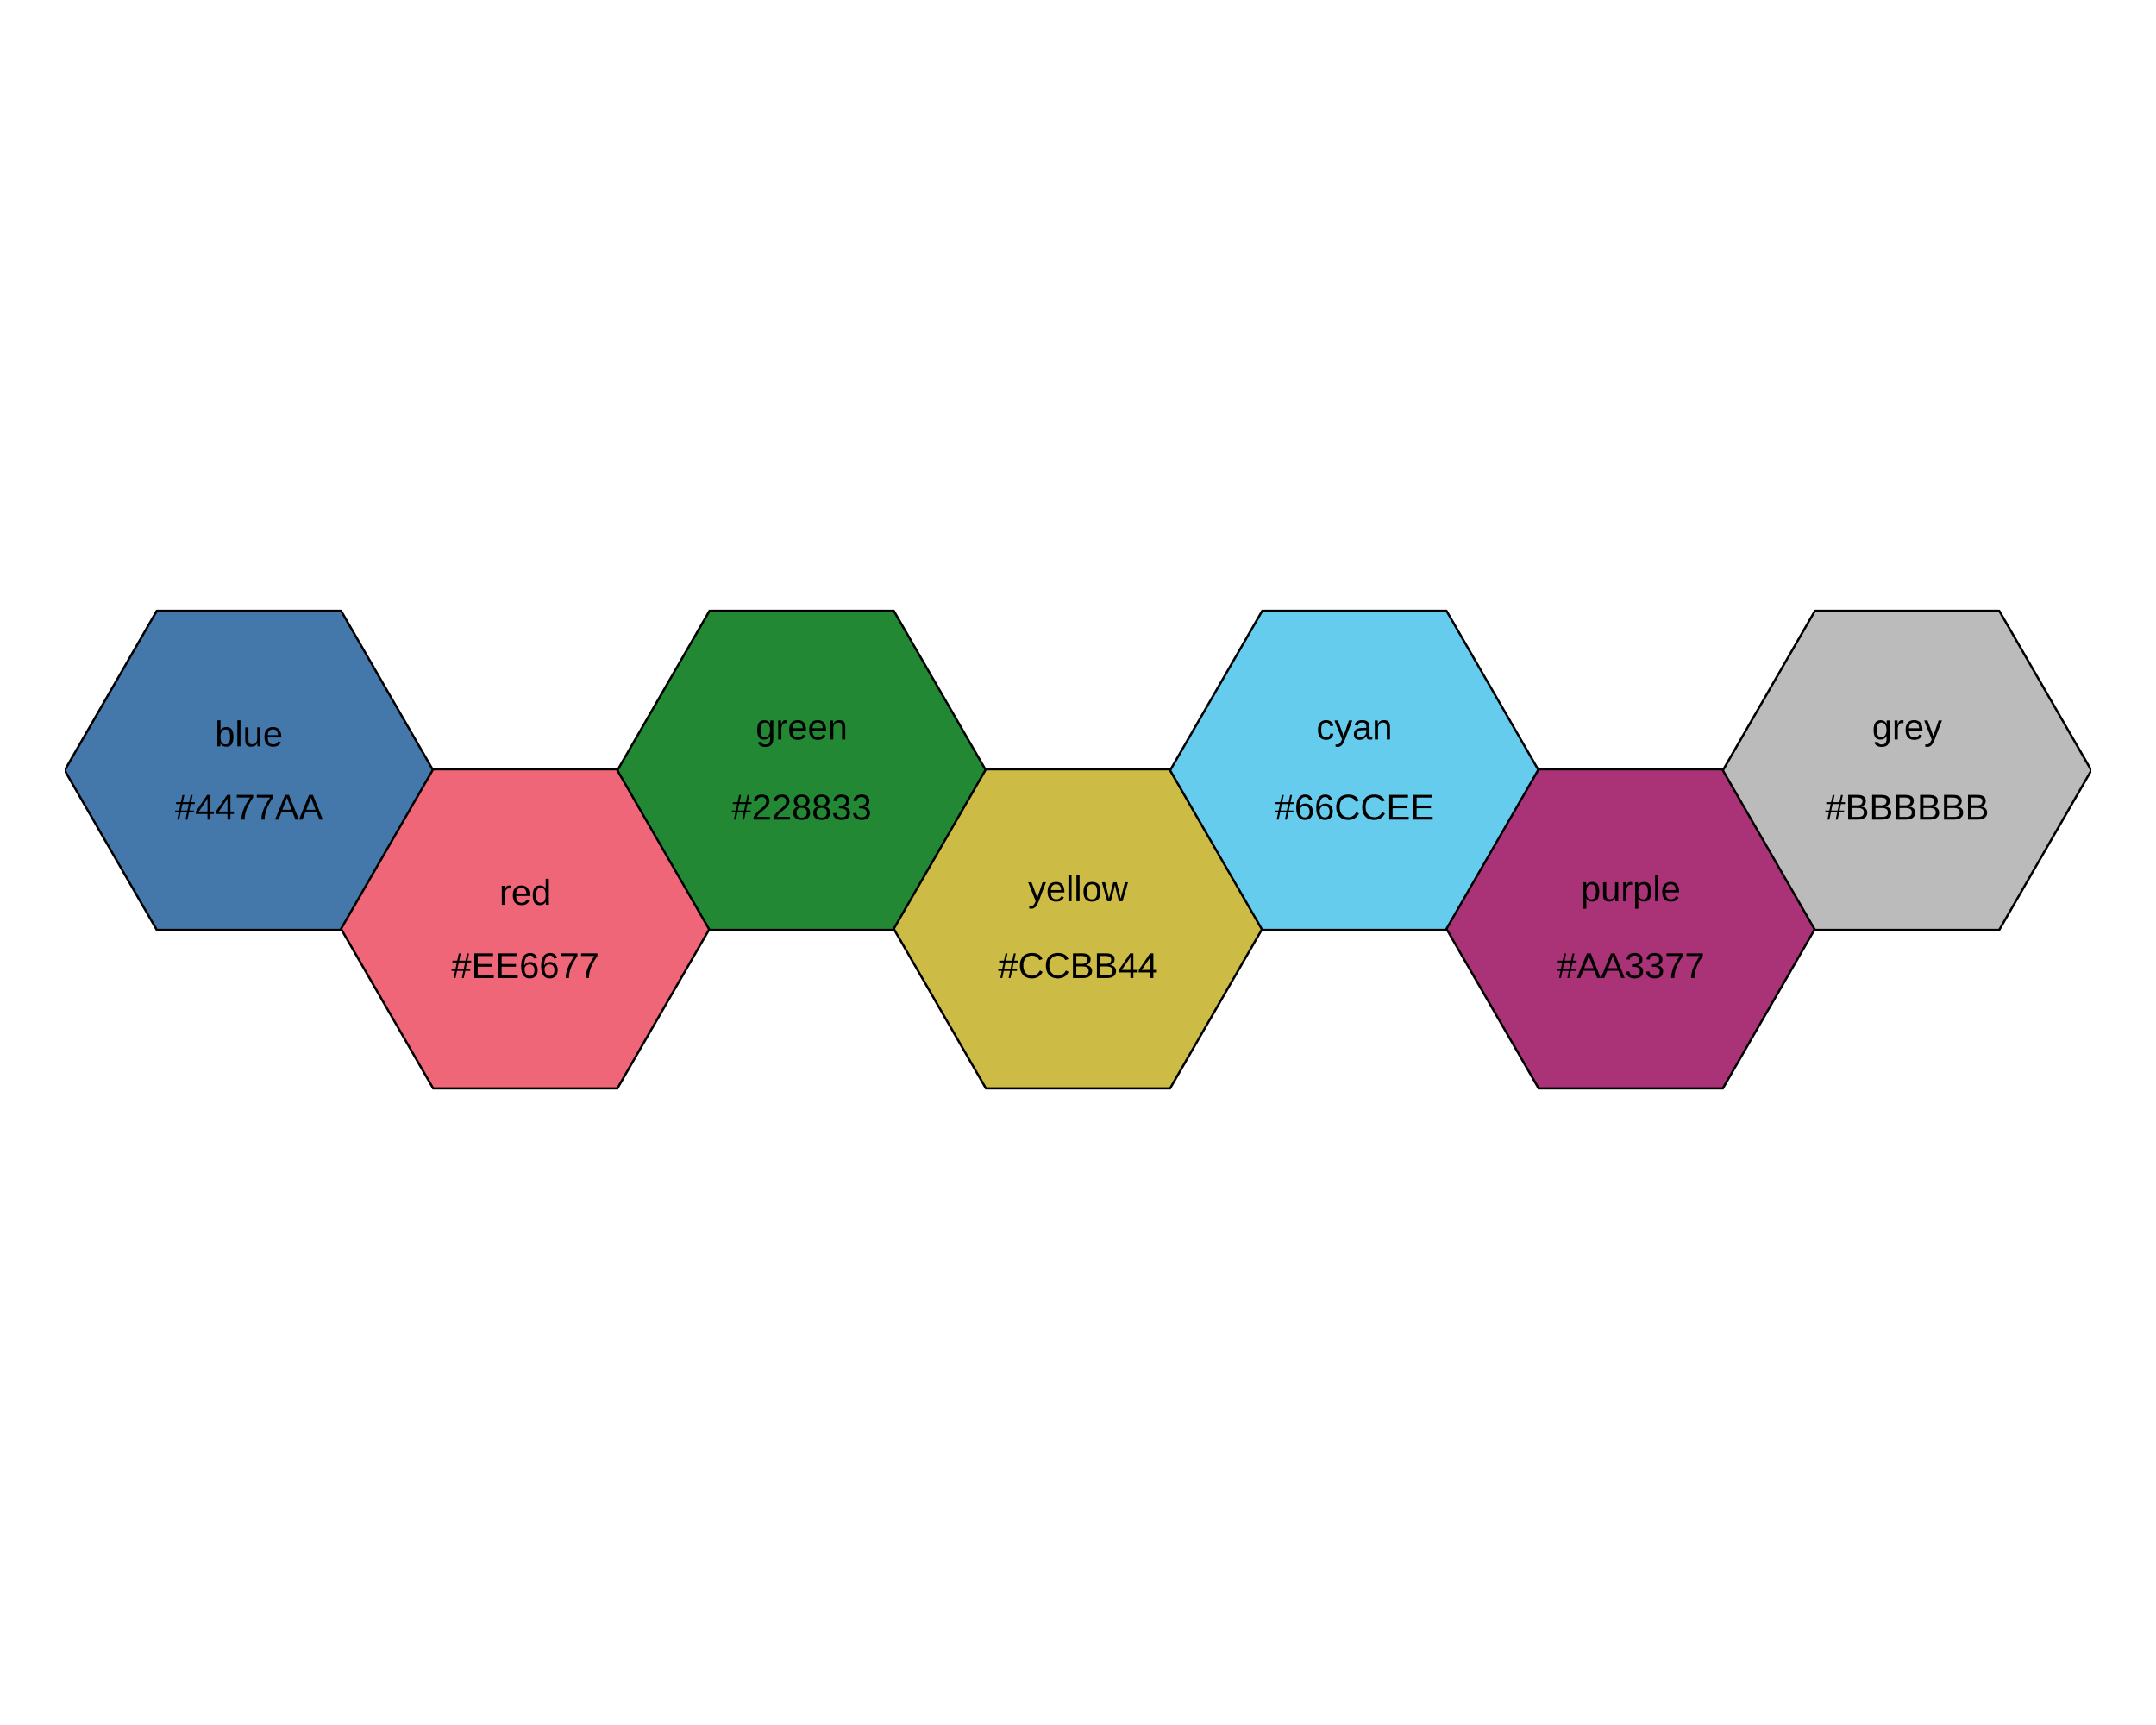
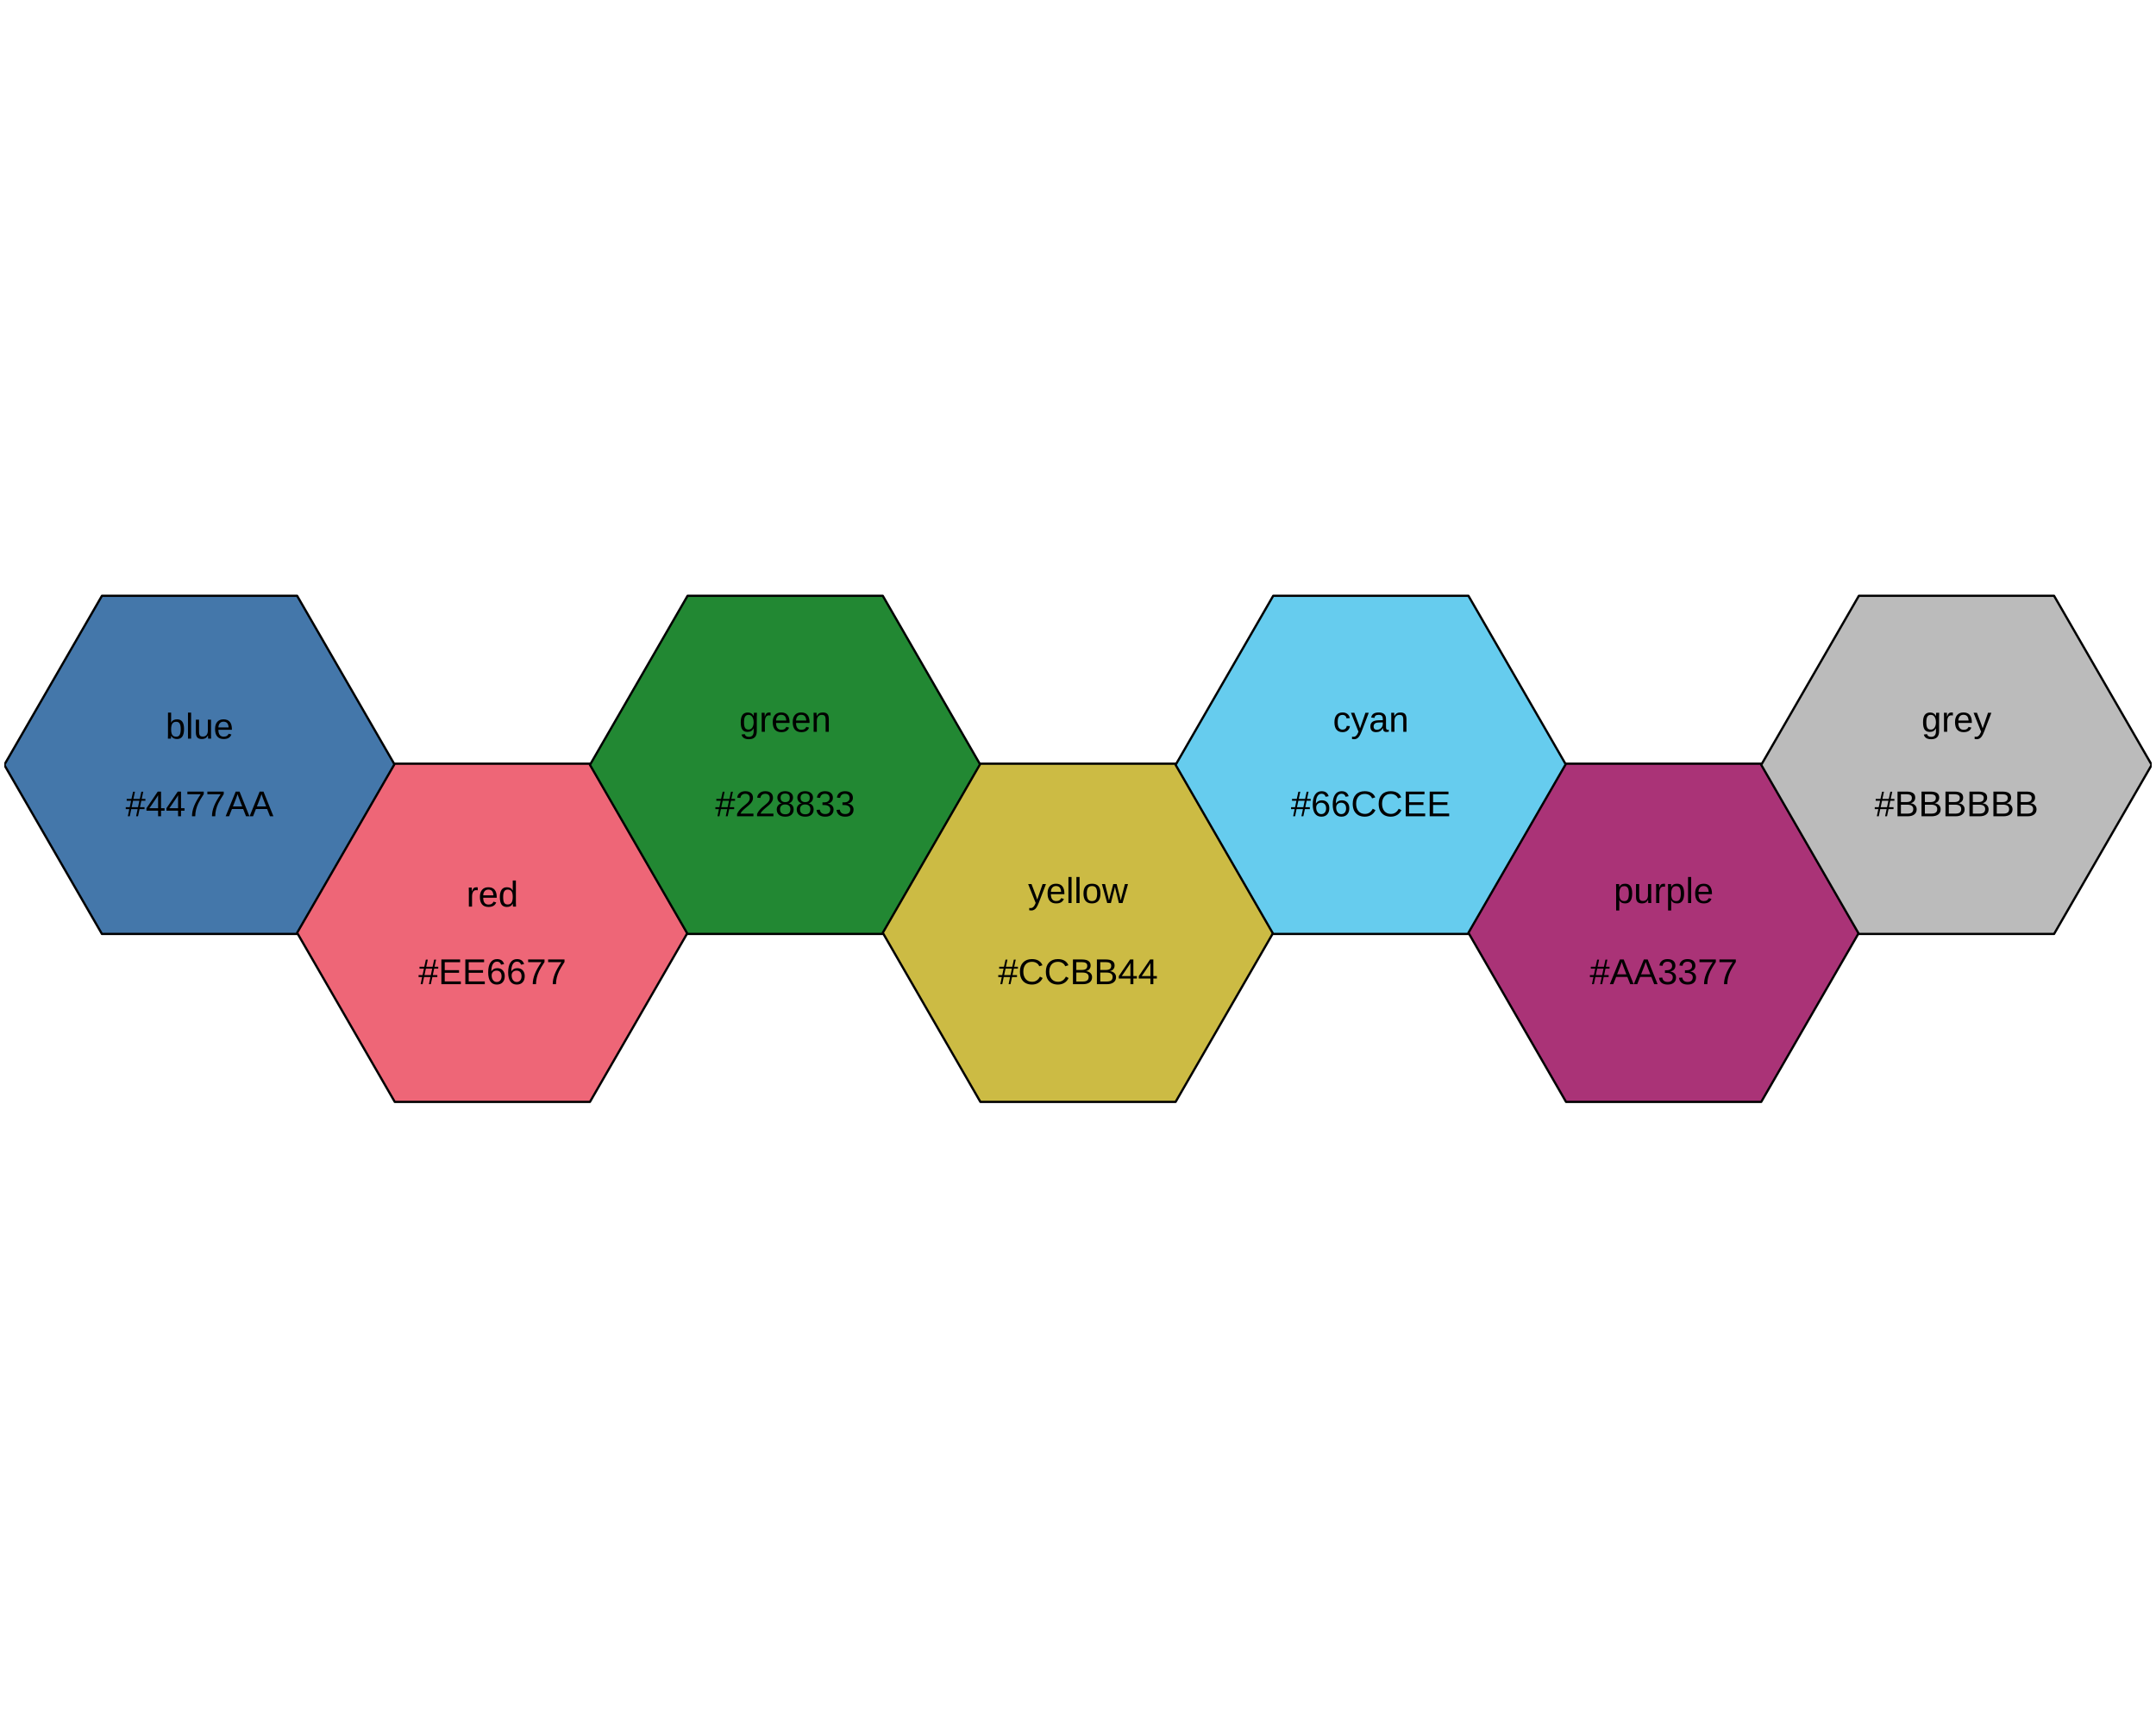
<svg xmlns="http://www.w3.org/2000/svg" viewBox="0 0 720.00 576.00">
  <defs>
    <style type="text/css">
    line, polyline, polygon, path, rect, circle {
      fill: none;
      stroke: #000000;
      stroke-linecap: round;
      stroke-linejoin: round;
      stroke-miterlimit: 10.00;
    }
  </style>
  </defs>
  <rect width="100%" height="100%" style="stroke: none; fill: #FFFFFF;" />
  <defs>
-     <clipPath id="cpMjEuNjB8Njk4LjQwfDU1NC40MHwyMS42MA==">
-       <rect x="21.60" y="21.60" width="676.80" height="532.80" />
+     <clipPath id="cpMS40NHw3MTguNTZ8NTc0LjU2fDEuNDQ=">
+       <rect x="1.44" y="1.44" width="717.12" height="573.12" />
    </clipPath>
  </defs>
-   <polygon points="113.89,203.95 52.36,203.95 21.60,257.24 52.36,310.52 113.89,310.52 144.65,257.24 " style="stroke-width: 0.75; fill: #4477AA;" clip-path="url(#cpMjEuNjB8Njk4LjQwfDU1NC40MHwyMS42MA==)" />
-   <polygon points="206.18,256.87 144.65,256.87 113.89,310.15 144.65,363.43 206.18,363.43 236.95,310.15 " style="stroke-width: 0.75; fill: #EE6677;" clip-path="url(#cpMjEuNjB8Njk4LjQwfDU1NC40MHwyMS42MA==)" />
-   <polygon points="298.47,203.95 236.95,203.95 206.18,257.24 236.95,310.52 298.47,310.52 329.24,257.24 " style="stroke-width: 0.75; fill: #228833;" clip-path="url(#cpMjEuNjB8Njk4LjQwfDU1NC40MHwyMS42MA==)" />
-   <polygon points="390.76,256.87 329.24,256.87 298.47,310.15 329.24,363.43 390.76,363.43 421.53,310.15 " style="stroke-width: 0.75; fill: #CCBB44;" clip-path="url(#cpMjEuNjB8Njk4LjQwfDU1NC40MHwyMS42MA==)" />
-   <polygon points="483.05,203.95 421.53,203.95 390.76,257.24 421.53,310.52 483.05,310.52 513.82,257.24 " style="stroke-width: 0.75; fill: #66CCEE;" clip-path="url(#cpMjEuNjB8Njk4LjQwfDU1NC40MHwyMS42MA==)" />
-   <polygon points="575.35,256.87 513.82,256.87 483.05,310.15 513.82,363.43 575.35,363.43 606.11,310.15 " style="stroke-width: 0.75; fill: #AA3377;" clip-path="url(#cpMjEuNjB8Njk4LjQwfDU1NC40MHwyMS42MA==)" />
-   <polygon points="667.64,203.95 606.11,203.95 575.35,257.24 606.11,310.52 667.64,310.52 698.40,257.24 " style="stroke-width: 0.75; fill: #BBBBBB;" clip-path="url(#cpMjEuNjB8Njk4LjQwfDU1NC40MHwyMS42MA==)" />
-   <g clip-path="url(#cpMjEuNjB8Njk4LjQwfDU1NC40MHwyMS42MA==)">
-     <text x="58.45" y="273.67" style="font-size: 12.00px; font-family: Liberation Sans;" textLength="49.36px" lengthAdjust="spacingAndGlyphs">#4477AA</text>
+   <polygon points="99.23,198.95 34.04,198.95 1.44,255.40 34.04,311.86 99.23,311.86 131.83,255.40 " style="stroke-width: 0.75; fill: #4477AA;" clip-path="url(#cpMS40NHw3MTguNTZ8NTc0LjU2fDEuNDQ=)" />
+   <polygon points="197.02,255.01 131.83,255.01 99.23,311.47 131.83,367.93 197.02,367.93 229.61,311.47 " style="stroke-width: 0.75; fill: #EE6677;" clip-path="url(#cpMS40NHw3MTguNTZ8NTc0LjU2fDEuNDQ=)" />
+   <polygon points="294.81,198.95 229.61,198.95 197.02,255.40 229.61,311.86 294.81,311.86 327.40,255.40 " style="stroke-width: 0.75; fill: #228833;" clip-path="url(#cpMS40NHw3MTguNTZ8NTc0LjU2fDEuNDQ=)" />
+   <polygon points="392.60,255.01 327.40,255.01 294.81,311.47 327.40,367.93 392.60,367.93 425.19,311.47 " style="stroke-width: 0.75; fill: #CCBB44;" clip-path="url(#cpMS40NHw3MTguNTZ8NTc0LjU2fDEuNDQ=)" />
+   <polygon points="490.39,198.95 425.19,198.95 392.60,255.40 425.19,311.86 490.39,311.86 522.98,255.40 " style="stroke-width: 0.75; fill: #66CCEE;" clip-path="url(#cpMS40NHw3MTguNTZ8NTc0LjU2fDEuNDQ=)" />
+   <polygon points="588.17,255.01 522.98,255.01 490.39,311.47 522.98,367.93 588.17,367.93 620.77,311.47 " style="stroke-width: 0.75; fill: #AA3377;" clip-path="url(#cpMS40NHw3MTguNTZ8NTc0LjU2fDEuNDQ=)" />
+   <polygon points="685.96,198.95 620.77,198.95 588.17,255.40 620.77,311.86 685.96,311.86 718.56,255.40 " style="stroke-width: 0.75; fill: #BBBBBB;" clip-path="url(#cpMS40NHw3MTguNTZ8NTc0LjU2fDEuNDQ=)" />
+   <g clip-path="url(#cpMS40NHw3MTguNTZ8NTc0LjU2fDEuNDQ=)">
+     <text x="41.95" y="272.57" style="font-size: 12.00px; font-family: Liberation Sans;" textLength="49.36px" lengthAdjust="spacingAndGlyphs">#4477AA</text>
  </g>
-   <g clip-path="url(#cpMjEuNjB8Njk4LjQwfDU1NC40MHwyMS42MA==)">
-     <text x="150.74" y="326.58" style="font-size: 12.00px; font-family: Liberation Sans;" textLength="49.36px" lengthAdjust="spacingAndGlyphs">#EE6677</text>
+   <g clip-path="url(#cpMS40NHw3MTguNTZ8NTc0LjU2fDEuNDQ=)">
+     <text x="139.74" y="328.63" style="font-size: 12.00px; font-family: Liberation Sans;" textLength="49.36px" lengthAdjust="spacingAndGlyphs">#EE6677</text>
  </g>
-   <g clip-path="url(#cpMjEuNjB8Njk4LjQwfDU1NC40MHwyMS42MA==)">
-     <text x="244.36" y="273.67" style="font-size: 12.00px; font-family: Liberation Sans;" textLength="46.70px" lengthAdjust="spacingAndGlyphs">#228833</text>
+   <g clip-path="url(#cpMS40NHw3MTguNTZ8NTc0LjU2fDEuNDQ=)">
+     <text x="238.86" y="272.57" style="font-size: 12.00px; font-family: Liberation Sans;" textLength="46.70px" lengthAdjust="spacingAndGlyphs">#228833</text>
  </g>
-   <g clip-path="url(#cpMjEuNjB8Njk4LjQwfDU1NC40MHwyMS42MA==)">
-     <text x="333.32" y="326.58" style="font-size: 12.00px; font-family: Liberation Sans;" textLength="53.36px" lengthAdjust="spacingAndGlyphs">#CCBB44</text>
+   <g clip-path="url(#cpMS40NHw3MTguNTZ8NTc0LjU2fDEuNDQ=)">
+     <text x="333.32" y="328.63" style="font-size: 12.00px; font-family: Liberation Sans;" textLength="53.36px" lengthAdjust="spacingAndGlyphs">#CCBB44</text>
  </g>
-   <g clip-path="url(#cpMjEuNjB8Njk4LjQwfDU1NC40MHwyMS42MA==)">
-     <text x="425.61" y="273.67" style="font-size: 12.00px; font-family: Liberation Sans;" textLength="53.36px" lengthAdjust="spacingAndGlyphs">#66CCEE</text>
+   <g clip-path="url(#cpMS40NHw3MTguNTZ8NTc0LjU2fDEuNDQ=)">
+     <text x="431.11" y="272.57" style="font-size: 12.00px; font-family: Liberation Sans;" textLength="53.36px" lengthAdjust="spacingAndGlyphs">#66CCEE</text>
  </g>
-   <g clip-path="url(#cpMjEuNjB8Njk4LjQwfDU1NC40MHwyMS42MA==)">
-     <text x="519.90" y="326.58" style="font-size: 12.00px; font-family: Liberation Sans;" textLength="49.36px" lengthAdjust="spacingAndGlyphs">#AA3377</text>
+   <g clip-path="url(#cpMS40NHw3MTguNTZ8NTc0LjU2fDEuNDQ=)">
+     <text x="530.90" y="328.63" style="font-size: 12.00px; font-family: Liberation Sans;" textLength="49.36px" lengthAdjust="spacingAndGlyphs">#AA3377</text>
  </g>
-   <g clip-path="url(#cpMjEuNjB8Njk4LjQwfDU1NC40MHwyMS42MA==)">
-     <text x="609.54" y="273.67" style="font-size: 12.00px; font-family: Liberation Sans;" textLength="54.67px" lengthAdjust="spacingAndGlyphs">#BBBBBB</text>
+   <g clip-path="url(#cpMS40NHw3MTguNTZ8NTc0LjU2fDEuNDQ=)">
+     <text x="626.03" y="272.57" style="font-size: 12.00px; font-family: Liberation Sans;" textLength="54.67px" lengthAdjust="spacingAndGlyphs">#BBBBBB</text>
  </g>
-   <g clip-path="url(#cpMjEuNjB8Njk4LjQwfDU1NC40MHwyMS42MA==)">
-     <text x="71.78" y="249.22" style="font-size: 12.00px; font-family: Liberation Sans;" textLength="22.69px" lengthAdjust="spacingAndGlyphs">blue</text>
+   <g clip-path="url(#cpMS40NHw3MTguNTZ8NTc0LjU2fDEuNDQ=)">
+     <text x="55.29" y="246.65" style="font-size: 12.00px; font-family: Liberation Sans;" textLength="22.69px" lengthAdjust="spacingAndGlyphs">blue</text>
  </g>
-   <g clip-path="url(#cpMjEuNjB8Njk4LjQwfDU1NC40MHwyMS42MA==)">
-     <text x="166.75" y="302.13" style="font-size: 12.00px; font-family: Liberation Sans;" textLength="17.34px" lengthAdjust="spacingAndGlyphs">red</text>
+   <g clip-path="url(#cpMS40NHw3MTguNTZ8NTc0LjU2fDEuNDQ=)">
+     <text x="155.75" y="302.72" style="font-size: 12.00px; font-family: Liberation Sans;" textLength="17.34px" lengthAdjust="spacingAndGlyphs">red</text>
  </g>
-   <g clip-path="url(#cpMjEuNjB8Njk4LjQwfDU1NC40MHwyMS42MA==)">
-     <text x="252.37" y="246.92" style="font-size: 12.00px; font-family: Liberation Sans;" textLength="30.69px" lengthAdjust="spacingAndGlyphs">green</text>
+   <g clip-path="url(#cpMS40NHw3MTguNTZ8NTc0LjU2fDEuNDQ=)">
+     <text x="246.87" y="244.35" style="font-size: 12.00px; font-family: Liberation Sans;" textLength="30.69px" lengthAdjust="spacingAndGlyphs">green</text>
  </g>
-   <g clip-path="url(#cpMjEuNjB8Njk4LjQwfDU1NC40MHwyMS42MA==)">
-     <text x="343.32" y="300.95" style="font-size: 12.00px; font-family: Liberation Sans;" textLength="33.36px" lengthAdjust="spacingAndGlyphs">yellow</text>
+   <g clip-path="url(#cpMS40NHw3MTguNTZ8NTc0LjU2fDEuNDQ=)">
+     <text x="343.32" y="301.54" style="font-size: 12.00px; font-family: Liberation Sans;" textLength="33.36px" lengthAdjust="spacingAndGlyphs">yellow</text>
  </g>
-   <g clip-path="url(#cpMjEuNjB8Njk4LjQwfDU1NC40MHwyMS42MA==)">
-     <text x="439.62" y="246.92" style="font-size: 12.00px; font-family: Liberation Sans;" textLength="25.34px" lengthAdjust="spacingAndGlyphs">cyan</text>
+   <g clip-path="url(#cpMS40NHw3MTguNTZ8NTc0LjU2fDEuNDQ=)">
+     <text x="445.12" y="244.35" style="font-size: 12.00px; font-family: Liberation Sans;" textLength="25.34px" lengthAdjust="spacingAndGlyphs">cyan</text>
  </g>
-   <g clip-path="url(#cpMjEuNjB8Njk4LjQwfDU1NC40MHwyMS42MA==)">
-     <text x="527.90" y="300.95" style="font-size: 12.00px; font-family: Liberation Sans;" textLength="33.36px" lengthAdjust="spacingAndGlyphs">purple</text>
+   <g clip-path="url(#cpMS40NHw3MTguNTZ8NTc0LjU2fDEuNDQ=)">
+     <text x="538.90" y="301.54" style="font-size: 12.00px; font-family: Liberation Sans;" textLength="33.36px" lengthAdjust="spacingAndGlyphs">purple</text>
  </g>
-   <g clip-path="url(#cpMjEuNjB8Njk4LjQwfDU1NC40MHwyMS42MA==)">
-     <text x="625.20" y="246.92" style="font-size: 12.00px; font-family: Liberation Sans;" textLength="23.34px" lengthAdjust="spacingAndGlyphs">grey</text>
+   <g clip-path="url(#cpMS40NHw3MTguNTZ8NTc0LjU2fDEuNDQ=)">
+     <text x="641.70" y="244.35" style="font-size: 12.00px; font-family: Liberation Sans;" textLength="23.34px" lengthAdjust="spacingAndGlyphs">grey</text>
  </g>
  <defs>
    <clipPath id="cpNTkuMDR8Njg5Ljc2fDUwMi41Nnw1OS4wNA==">
      <rect x="59.04" y="59.04" width="630.72" height="443.52" />
    </clipPath>
  </defs>
</svg>
